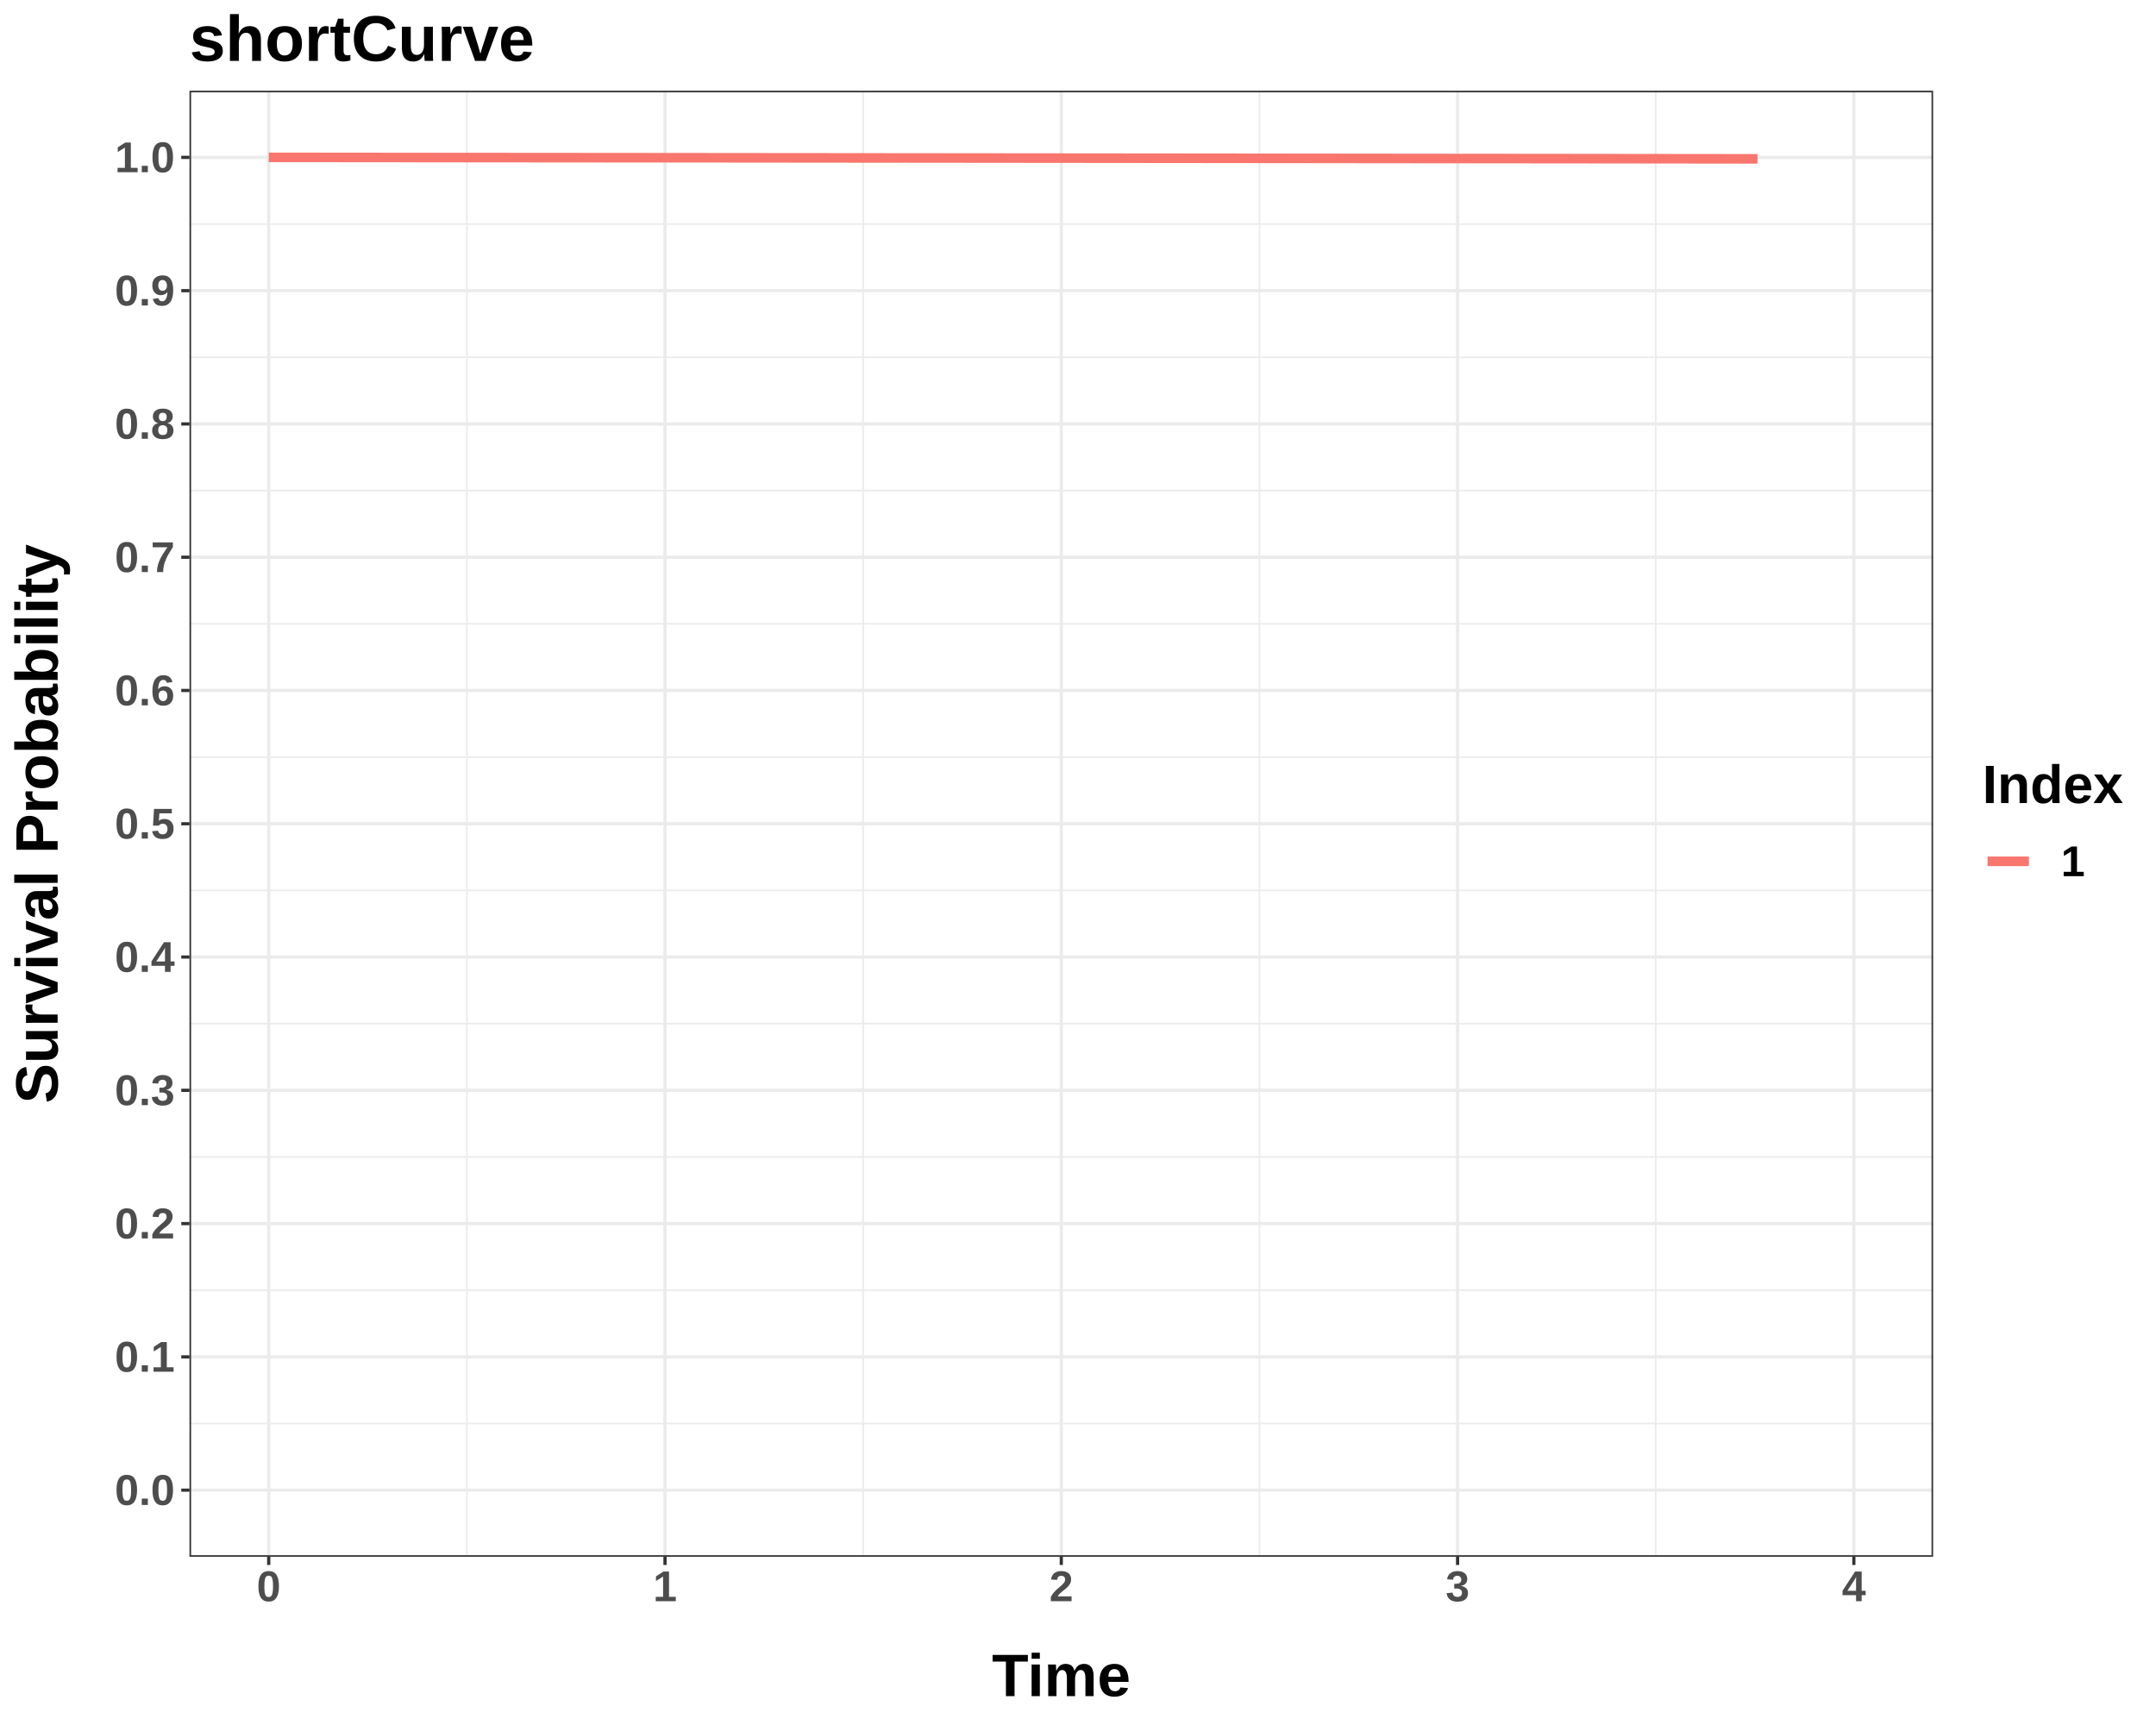
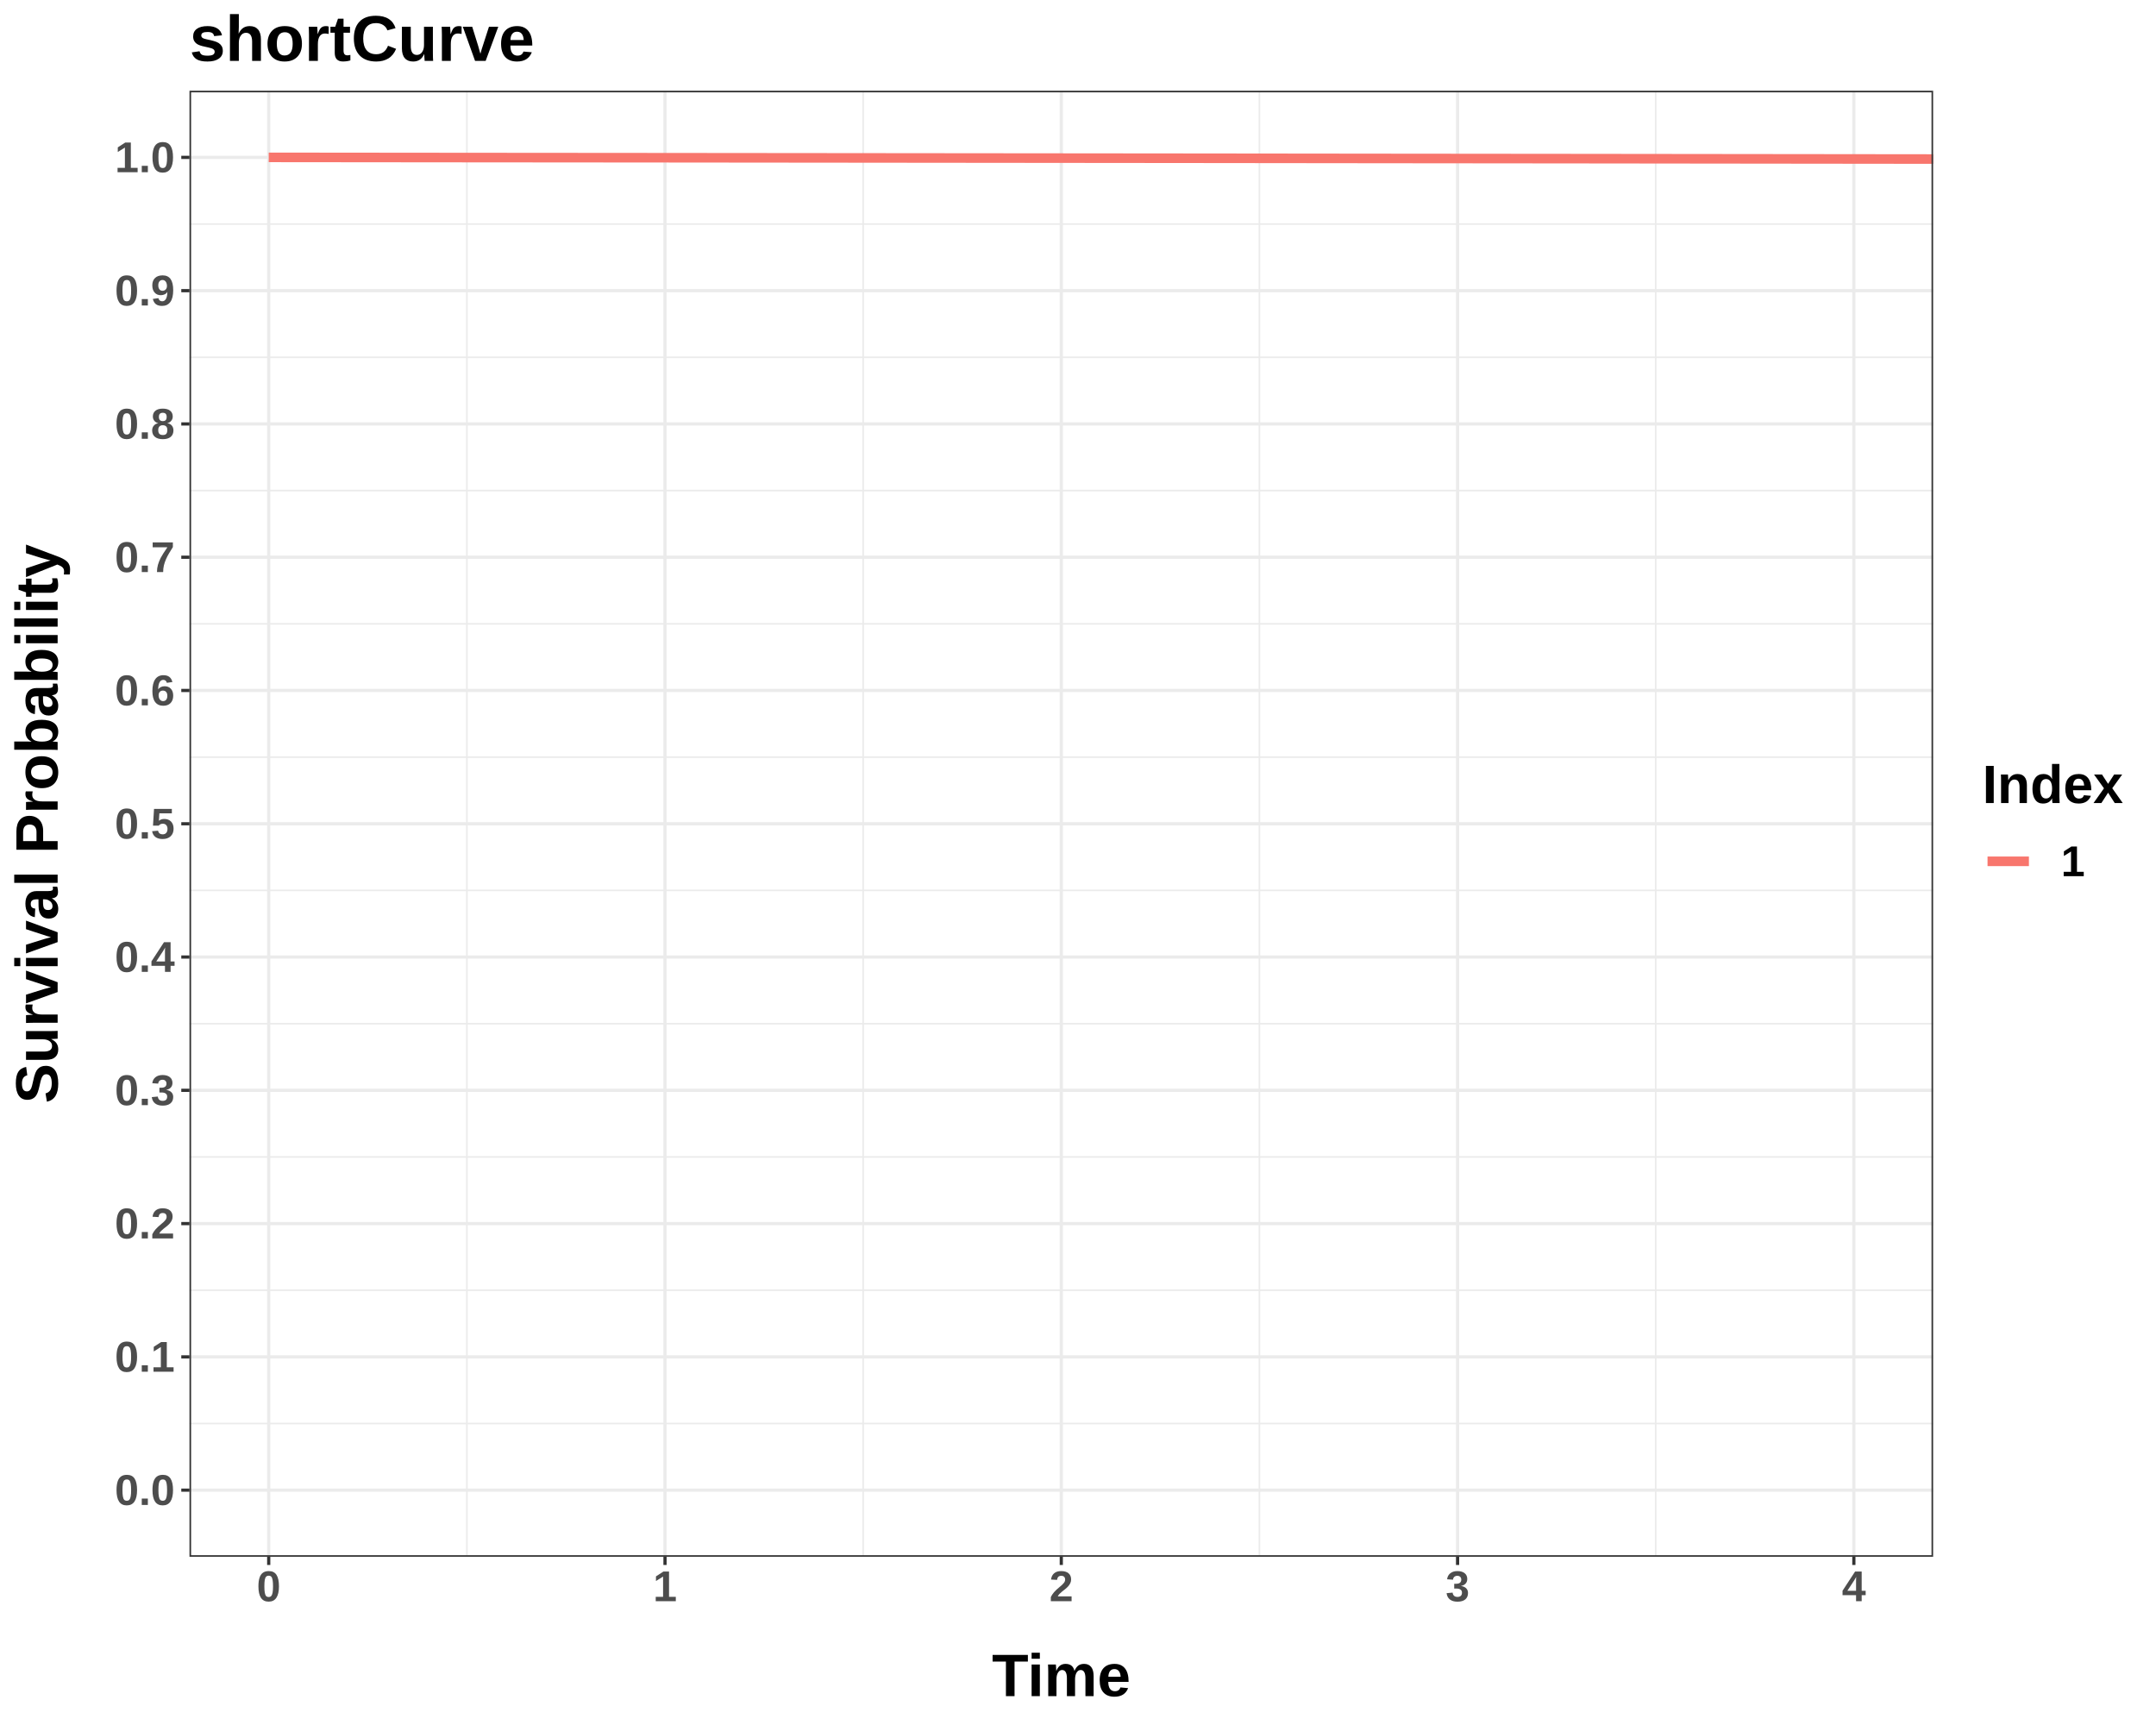
<svg xmlns="http://www.w3.org/2000/svg" viewBox="0 0 720.00 576.00">
  <defs>
    <style type="text/css">
    line, polyline, polygon, path, rect, circle {
      fill: none;
      stroke: #000000;
      stroke-linecap: round;
      stroke-linejoin: round;
      stroke-miterlimit: 10.00;
    }
  </style>
  </defs>
  <rect width="100%" height="100%" style="stroke: none; fill: #FFFFFF;" />
  <rect x="0.00" y="0.00" width="720.00" height="576.00" style="stroke-width: 1.07; stroke: #FFFFFF; fill: #FFFFFF;" />
  <defs>
    <clipPath id="cpNjMuMjh8NjQ1LjU3fDUxOS44M3wzMC4zMA==">
      <rect x="63.28" y="30.30" width="582.29" height="489.53" />
    </clipPath>
  </defs>
  <rect x="63.28" y="30.30" width="582.29" height="489.53" style="stroke-width: 1.07; stroke: none; fill: #FFFFFF;" clip-path="url(#cpNjMuMjh8NjQ1LjU3fDUxOS44M3wzMC4zMA==)" />
  <polyline points="63.28,519.83 645.57,519.83 " style="stroke-width: 0.53; stroke: #EBEBEB; stroke-linecap: butt;" clip-path="url(#cpNjMuMjh8NjQ1LjU3fDUxOS44M3wzMC4zMA==)" />
  <polyline points="63.28,475.33 645.57,475.33 " style="stroke-width: 0.53; stroke: #EBEBEB; stroke-linecap: butt;" clip-path="url(#cpNjMuMjh8NjQ1LjU3fDUxOS44M3wzMC4zMA==)" />
  <polyline points="63.28,430.83 645.57,430.83 " style="stroke-width: 0.53; stroke: #EBEBEB; stroke-linecap: butt;" clip-path="url(#cpNjMuMjh8NjQ1LjU3fDUxOS44M3wzMC4zMA==)" />
  <polyline points="63.28,386.32 645.57,386.32 " style="stroke-width: 0.53; stroke: #EBEBEB; stroke-linecap: butt;" clip-path="url(#cpNjMuMjh8NjQ1LjU3fDUxOS44M3wzMC4zMA==)" />
  <polyline points="63.28,341.82 645.57,341.82 " style="stroke-width: 0.53; stroke: #EBEBEB; stroke-linecap: butt;" clip-path="url(#cpNjMuMjh8NjQ1LjU3fDUxOS44M3wzMC4zMA==)" />
  <polyline points="63.28,297.32 645.57,297.32 " style="stroke-width: 0.53; stroke: #EBEBEB; stroke-linecap: butt;" clip-path="url(#cpNjMuMjh8NjQ1LjU3fDUxOS44M3wzMC4zMA==)" />
  <polyline points="63.28,252.82 645.57,252.82 " style="stroke-width: 0.53; stroke: #EBEBEB; stroke-linecap: butt;" clip-path="url(#cpNjMuMjh8NjQ1LjU3fDUxOS44M3wzMC4zMA==)" />
  <polyline points="63.28,208.31 645.57,208.31 " style="stroke-width: 0.53; stroke: #EBEBEB; stroke-linecap: butt;" clip-path="url(#cpNjMuMjh8NjQ1LjU3fDUxOS44M3wzMC4zMA==)" />
  <polyline points="63.28,163.81 645.57,163.81 " style="stroke-width: 0.53; stroke: #EBEBEB; stroke-linecap: butt;" clip-path="url(#cpNjMuMjh8NjQ1LjU3fDUxOS44M3wzMC4zMA==)" />
  <polyline points="63.28,119.31 645.57,119.31 " style="stroke-width: 0.53; stroke: #EBEBEB; stroke-linecap: butt;" clip-path="url(#cpNjMuMjh8NjQ1LjU3fDUxOS44M3wzMC4zMA==)" />
  <polyline points="63.28,74.81 645.57,74.81 " style="stroke-width: 0.53; stroke: #EBEBEB; stroke-linecap: butt;" clip-path="url(#cpNjMuMjh8NjQ1LjU3fDUxOS44M3wzMC4zMA==)" />
  <polyline points="63.28,30.30 645.57,30.30 " style="stroke-width: 0.53; stroke: #EBEBEB; stroke-linecap: butt;" clip-path="url(#cpNjMuMjh8NjQ1LjU3fDUxOS44M3wzMC4zMA==)" />
  <polyline points="155.91,519.83 155.91,30.30 " style="stroke-width: 0.53; stroke: #EBEBEB; stroke-linecap: butt;" clip-path="url(#cpNjMuMjh8NjQ1LjU3fDUxOS44M3wzMC4zMA==)" />
  <polyline points="288.25,519.83 288.25,30.30 " style="stroke-width: 0.53; stroke: #EBEBEB; stroke-linecap: butt;" clip-path="url(#cpNjMuMjh8NjQ1LjU3fDUxOS44M3wzMC4zMA==)" />
  <polyline points="420.59,519.83 420.59,30.30 " style="stroke-width: 0.53; stroke: #EBEBEB; stroke-linecap: butt;" clip-path="url(#cpNjMuMjh8NjQ1LjU3fDUxOS44M3wzMC4zMA==)" />
  <polyline points="552.93,519.83 552.93,30.30 " style="stroke-width: 0.53; stroke: #EBEBEB; stroke-linecap: butt;" clip-path="url(#cpNjMuMjh8NjQ1LjU3fDUxOS44M3wzMC4zMA==)" />
  <polyline points="63.28,497.58 645.57,497.58 " style="stroke-width: 1.07; stroke: #EBEBEB; stroke-linecap: butt;" clip-path="url(#cpNjMuMjh8NjQ1LjU3fDUxOS44M3wzMC4zMA==)" />
  <polyline points="63.28,453.08 645.57,453.08 " style="stroke-width: 1.07; stroke: #EBEBEB; stroke-linecap: butt;" clip-path="url(#cpNjMuMjh8NjQ1LjU3fDUxOS44M3wzMC4zMA==)" />
  <polyline points="63.28,408.58 645.57,408.58 " style="stroke-width: 1.07; stroke: #EBEBEB; stroke-linecap: butt;" clip-path="url(#cpNjMuMjh8NjQ1LjU3fDUxOS44M3wzMC4zMA==)" />
  <polyline points="63.28,364.07 645.57,364.07 " style="stroke-width: 1.07; stroke: #EBEBEB; stroke-linecap: butt;" clip-path="url(#cpNjMuMjh8NjQ1LjU3fDUxOS44M3wzMC4zMA==)" />
  <polyline points="63.28,319.57 645.57,319.57 " style="stroke-width: 1.07; stroke: #EBEBEB; stroke-linecap: butt;" clip-path="url(#cpNjMuMjh8NjQ1LjU3fDUxOS44M3wzMC4zMA==)" />
  <polyline points="63.28,275.07 645.57,275.07 " style="stroke-width: 1.07; stroke: #EBEBEB; stroke-linecap: butt;" clip-path="url(#cpNjMuMjh8NjQ1LjU3fDUxOS44M3wzMC4zMA==)" />
  <polyline points="63.28,230.56 645.57,230.56 " style="stroke-width: 1.07; stroke: #EBEBEB; stroke-linecap: butt;" clip-path="url(#cpNjMuMjh8NjQ1LjU3fDUxOS44M3wzMC4zMA==)" />
  <polyline points="63.28,186.06 645.57,186.06 " style="stroke-width: 1.07; stroke: #EBEBEB; stroke-linecap: butt;" clip-path="url(#cpNjMuMjh8NjQ1LjU3fDUxOS44M3wzMC4zMA==)" />
  <polyline points="63.28,141.56 645.57,141.56 " style="stroke-width: 1.07; stroke: #EBEBEB; stroke-linecap: butt;" clip-path="url(#cpNjMuMjh8NjQ1LjU3fDUxOS44M3wzMC4zMA==)" />
  <polyline points="63.28,97.06 645.57,97.06 " style="stroke-width: 1.07; stroke: #EBEBEB; stroke-linecap: butt;" clip-path="url(#cpNjMuMjh8NjQ1LjU3fDUxOS44M3wzMC4zMA==)" />
  <polyline points="63.28,52.55 645.57,52.55 " style="stroke-width: 1.07; stroke: #EBEBEB; stroke-linecap: butt;" clip-path="url(#cpNjMuMjh8NjQ1LjU3fDUxOS44M3wzMC4zMA==)" />
  <polyline points="89.74,519.83 89.74,30.30 " style="stroke-width: 1.07; stroke: #EBEBEB; stroke-linecap: butt;" clip-path="url(#cpNjMuMjh8NjQ1LjU3fDUxOS44M3wzMC4zMA==)" />
  <polyline points="222.08,519.83 222.08,30.30 " style="stroke-width: 1.07; stroke: #EBEBEB; stroke-linecap: butt;" clip-path="url(#cpNjMuMjh8NjQ1LjU3fDUxOS44M3wzMC4zMA==)" />
  <polyline points="354.42,519.83 354.42,30.30 " style="stroke-width: 1.07; stroke: #EBEBEB; stroke-linecap: butt;" clip-path="url(#cpNjMuMjh8NjQ1LjU3fDUxOS44M3wzMC4zMA==)" />
  <polyline points="486.76,519.83 486.76,30.30 " style="stroke-width: 1.07; stroke: #EBEBEB; stroke-linecap: butt;" clip-path="url(#cpNjMuMjh8NjQ1LjU3fDUxOS44M3wzMC4zMA==)" />
  <polyline points="619.10,519.83 619.10,30.30 " style="stroke-width: 1.07; stroke: #EBEBEB; stroke-linecap: butt;" clip-path="url(#cpNjMuMjh8NjQ1LjU3fDUxOS44M3wzMC4zMA==)" />
-   <polyline points="89.74,52.55 151.89,52.61 214.04,52.66 276.19,52.72 338.33,52.78 400.48,52.84 462.63,52.91 524.77,52.97 586.92,53.04 " style="stroke-width: 3.20; stroke: #F8766D; stroke-linecap: butt;" clip-path="url(#cpNjMuMjh8NjQ1LjU3fDUxOS44M3wzMC4zMA==)" />
+   <polyline points="89.74,52.55 151.89,52.61 214.04,52.66 276.19,52.72 338.33,52.78 400.48,52.84 462.63,52.91 524.77,52.97 586.92,53.04 649.07,53.11 711.21,53.19 720.00,53.20 " style="stroke-width: 3.20; stroke: #F8766D; stroke-linecap: butt;" clip-path="url(#cpNjMuMjh8NjQ1LjU3fDUxOS44M3wzMC4zMA==)" />
  <rect x="63.28" y="30.30" width="582.29" height="489.53" style="stroke-width: 1.07; stroke: #333333;" clip-path="url(#cpNjMuMjh8NjQ1LjU3fDUxOS44M3wzMC4zMA==)" />
  <defs>
    <clipPath id="cpMC4wMHw3MjAuMDB8NTc2LjAwfDAuMDA=">
      <rect x="0.00" y="0.00" width="720.00" height="576.00" />
    </clipPath>
  </defs>
  <g clip-path="url(#cpMC4wMHw3MjAuMDB8NTc2LjAwfDAuMDA=)">
    <text x="38.35" y="502.53" style="font-size: 14.40px; font-weight: bold; fill: #4D4D4D; font-family: Liberation Sans;" textLength="20.00px" lengthAdjust="spacingAndGlyphs">0.0</text>
  </g>
  <g clip-path="url(#cpMC4wMHw3MjAuMDB8NTc2LjAwfDAuMDA=)">
    <text x="38.35" y="458.03" style="font-size: 14.40px; font-weight: bold; fill: #4D4D4D; font-family: Liberation Sans;" textLength="20.00px" lengthAdjust="spacingAndGlyphs">0.1</text>
  </g>
  <g clip-path="url(#cpMC4wMHw3MjAuMDB8NTc2LjAwfDAuMDA=)">
    <text x="38.35" y="413.53" style="font-size: 14.40px; font-weight: bold; fill: #4D4D4D; font-family: Liberation Sans;" textLength="20.00px" lengthAdjust="spacingAndGlyphs">0.2</text>
  </g>
  <g clip-path="url(#cpMC4wMHw3MjAuMDB8NTc2LjAwfDAuMDA=)">
    <text x="38.35" y="369.03" style="font-size: 14.40px; font-weight: bold; fill: #4D4D4D; font-family: Liberation Sans;" textLength="20.00px" lengthAdjust="spacingAndGlyphs">0.3</text>
  </g>
  <g clip-path="url(#cpMC4wMHw3MjAuMDB8NTc2LjAwfDAuMDA=)">
    <text x="38.35" y="324.52" style="font-size: 14.40px; font-weight: bold; fill: #4D4D4D; font-family: Liberation Sans;" textLength="20.00px" lengthAdjust="spacingAndGlyphs">0.4</text>
  </g>
  <g clip-path="url(#cpMC4wMHw3MjAuMDB8NTc2LjAwfDAuMDA=)">
    <text x="38.35" y="280.02" style="font-size: 14.40px; font-weight: bold; fill: #4D4D4D; font-family: Liberation Sans;" textLength="20.00px" lengthAdjust="spacingAndGlyphs">0.5</text>
  </g>
  <g clip-path="url(#cpMC4wMHw3MjAuMDB8NTc2LjAwfDAuMDA=)">
    <text x="38.35" y="235.52" style="font-size: 14.40px; font-weight: bold; fill: #4D4D4D; font-family: Liberation Sans;" textLength="20.00px" lengthAdjust="spacingAndGlyphs">0.6</text>
  </g>
  <g clip-path="url(#cpMC4wMHw3MjAuMDB8NTc2LjAwfDAuMDA=)">
    <text x="38.35" y="191.02" style="font-size: 14.40px; font-weight: bold; fill: #4D4D4D; font-family: Liberation Sans;" textLength="20.00px" lengthAdjust="spacingAndGlyphs">0.7</text>
  </g>
  <g clip-path="url(#cpMC4wMHw3MjAuMDB8NTc2LjAwfDAuMDA=)">
    <text x="38.35" y="146.51" style="font-size: 14.40px; font-weight: bold; fill: #4D4D4D; font-family: Liberation Sans;" textLength="20.00px" lengthAdjust="spacingAndGlyphs">0.8</text>
  </g>
  <g clip-path="url(#cpMC4wMHw3MjAuMDB8NTc2LjAwfDAuMDA=)">
    <text x="38.35" y="102.01" style="font-size: 14.40px; font-weight: bold; fill: #4D4D4D; font-family: Liberation Sans;" textLength="20.00px" lengthAdjust="spacingAndGlyphs">0.9</text>
  </g>
  <g clip-path="url(#cpMC4wMHw3MjAuMDB8NTc2LjAwfDAuMDA=)">
    <text x="38.35" y="57.51" style="font-size: 14.40px; font-weight: bold; fill: #4D4D4D; font-family: Liberation Sans;" textLength="20.00px" lengthAdjust="spacingAndGlyphs">1.0</text>
  </g>
  <polyline points="60.54,497.58 63.28,497.58 " style="stroke-width: 1.07; stroke: #333333; stroke-linecap: butt;" clip-path="url(#cpMC4wMHw3MjAuMDB8NTc2LjAwfDAuMDA=)" />
  <polyline points="60.54,453.08 63.28,453.08 " style="stroke-width: 1.07; stroke: #333333; stroke-linecap: butt;" clip-path="url(#cpMC4wMHw3MjAuMDB8NTc2LjAwfDAuMDA=)" />
  <polyline points="60.54,408.58 63.28,408.58 " style="stroke-width: 1.07; stroke: #333333; stroke-linecap: butt;" clip-path="url(#cpMC4wMHw3MjAuMDB8NTc2LjAwfDAuMDA=)" />
  <polyline points="60.54,364.07 63.28,364.07 " style="stroke-width: 1.07; stroke: #333333; stroke-linecap: butt;" clip-path="url(#cpMC4wMHw3MjAuMDB8NTc2LjAwfDAuMDA=)" />
  <polyline points="60.54,319.57 63.28,319.57 " style="stroke-width: 1.07; stroke: #333333; stroke-linecap: butt;" clip-path="url(#cpMC4wMHw3MjAuMDB8NTc2LjAwfDAuMDA=)" />
  <polyline points="60.54,275.07 63.28,275.07 " style="stroke-width: 1.07; stroke: #333333; stroke-linecap: butt;" clip-path="url(#cpMC4wMHw3MjAuMDB8NTc2LjAwfDAuMDA=)" />
  <polyline points="60.54,230.56 63.28,230.56 " style="stroke-width: 1.07; stroke: #333333; stroke-linecap: butt;" clip-path="url(#cpMC4wMHw3MjAuMDB8NTc2LjAwfDAuMDA=)" />
  <polyline points="60.54,186.06 63.28,186.06 " style="stroke-width: 1.07; stroke: #333333; stroke-linecap: butt;" clip-path="url(#cpMC4wMHw3MjAuMDB8NTc2LjAwfDAuMDA=)" />
  <polyline points="60.54,141.56 63.28,141.56 " style="stroke-width: 1.07; stroke: #333333; stroke-linecap: butt;" clip-path="url(#cpMC4wMHw3MjAuMDB8NTc2LjAwfDAuMDA=)" />
  <polyline points="60.54,97.06 63.28,97.06 " style="stroke-width: 1.07; stroke: #333333; stroke-linecap: butt;" clip-path="url(#cpMC4wMHw3MjAuMDB8NTc2LjAwfDAuMDA=)" />
  <polyline points="60.54,52.55 63.28,52.55 " style="stroke-width: 1.07; stroke: #333333; stroke-linecap: butt;" clip-path="url(#cpMC4wMHw3MjAuMDB8NTc2LjAwfDAuMDA=)" />
  <polyline points="89.74,522.57 89.74,519.83 " style="stroke-width: 1.07; stroke: #333333; stroke-linecap: butt;" clip-path="url(#cpMC4wMHw3MjAuMDB8NTc2LjAwfDAuMDA=)" />
  <polyline points="222.08,522.57 222.08,519.83 " style="stroke-width: 1.07; stroke: #333333; stroke-linecap: butt;" clip-path="url(#cpMC4wMHw3MjAuMDB8NTc2LjAwfDAuMDA=)" />
  <polyline points="354.42,522.57 354.42,519.83 " style="stroke-width: 1.07; stroke: #333333; stroke-linecap: butt;" clip-path="url(#cpMC4wMHw3MjAuMDB8NTc2LjAwfDAuMDA=)" />
  <polyline points="486.76,522.57 486.76,519.83 " style="stroke-width: 1.07; stroke: #333333; stroke-linecap: butt;" clip-path="url(#cpMC4wMHw3MjAuMDB8NTc2LjAwfDAuMDA=)" />
  <polyline points="619.10,522.57 619.10,519.83 " style="stroke-width: 1.07; stroke: #333333; stroke-linecap: butt;" clip-path="url(#cpMC4wMHw3MjAuMDB8NTc2LjAwfDAuMDA=)" />
  <g clip-path="url(#cpMC4wMHw3MjAuMDB8NTc2LjAwfDAuMDA=)">
    <text x="85.74" y="534.67" style="font-size: 14.40px; font-weight: bold; fill: #4D4D4D; font-family: Liberation Sans;" textLength="8.00px" lengthAdjust="spacingAndGlyphs">0</text>
  </g>
  <g clip-path="url(#cpMC4wMHw3MjAuMDB8NTc2LjAwfDAuMDA=)">
    <text x="218.08" y="534.67" style="font-size: 14.40px; font-weight: bold; fill: #4D4D4D; font-family: Liberation Sans;" textLength="8.00px" lengthAdjust="spacingAndGlyphs">1</text>
  </g>
  <g clip-path="url(#cpMC4wMHw3MjAuMDB8NTc2LjAwfDAuMDA=)">
    <text x="350.42" y="534.67" style="font-size: 14.40px; font-weight: bold; fill: #4D4D4D; font-family: Liberation Sans;" textLength="8.00px" lengthAdjust="spacingAndGlyphs">2</text>
  </g>
  <g clip-path="url(#cpMC4wMHw3MjAuMDB8NTc2LjAwfDAuMDA=)">
    <text x="482.76" y="534.67" style="font-size: 14.40px; font-weight: bold; fill: #4D4D4D; font-family: Liberation Sans;" textLength="8.00px" lengthAdjust="spacingAndGlyphs">3</text>
  </g>
  <g clip-path="url(#cpMC4wMHw3MjAuMDB8NTc2LjAwfDAuMDA=)">
    <text x="615.10" y="534.67" style="font-size: 14.40px; font-weight: bold; fill: #4D4D4D; font-family: Liberation Sans;" textLength="8.00px" lengthAdjust="spacingAndGlyphs">4</text>
  </g>
  <g clip-path="url(#cpMC4wMHw3MjAuMDB8NTc2LjAwfDAuMDA=)">
    <text x="331.26" y="566.36" style="font-size: 20.00px; font-weight: bold; font-family: Liberation Sans;" textLength="46.33px" lengthAdjust="spacingAndGlyphs">Time</text>
  </g>
  <g clip-path="url(#cpMC4wMHw3MjAuMDB8NTc2LjAwfDAuMDA=)">
    <text transform="translate(19.25,368.46) rotate(-90)" style="font-size: 20.00px; font-weight: bold; font-family: Liberation Sans;" textLength="186.78px" lengthAdjust="spacingAndGlyphs">Survival Probability</text>
  </g>
  <rect x="656.53" y="248.40" width="57.99" height="53.33" style="stroke-width: 1.07; stroke: none; fill: #FFFFFF;" clip-path="url(#cpMC4wMHw3MjAuMDB8NTc2LjAwfDAuMDA=)" />
  <g clip-path="url(#cpMC4wMHw3MjAuMDB8NTc2LjAwfDAuMDA=)">
    <text x="662.01" y="268.14" style="font-size: 18.00px; font-weight: bold; font-family: Liberation Sans;" textLength="47.03px" lengthAdjust="spacingAndGlyphs">Index</text>
  </g>
  <rect x="662.01" y="278.97" width="17.28" height="17.28" style="stroke-width: 1.07; stroke: none; fill: #FFFFFF;" clip-path="url(#cpMC4wMHw3MjAuMDB8NTc2LjAwfDAuMDA=)" />
  <line x1="663.74" y1="287.61" x2="677.56" y2="287.61" style="stroke-width: 3.20; stroke: #F8766D; stroke-linecap: butt;" clip-path="url(#cpMC4wMHw3MjAuMDB8NTc2LjAwfDAuMDA=)" />
  <g clip-path="url(#cpMC4wMHw3MjAuMDB8NTc2LjAwfDAuMDA=)">
    <text x="688.26" y="292.57" style="font-size: 14.40px; font-weight: bold; font-family: Liberation Sans;" textLength="8.00px" lengthAdjust="spacingAndGlyphs">1</text>
  </g>
  <g clip-path="url(#cpMC4wMHw3MjAuMDB8NTc2LjAwfDAuMDA=)">
    <text x="63.28" y="20.34" style="font-size: 21.60px; font-weight: bold; font-family: Liberation Sans;" textLength="115.20px" lengthAdjust="spacingAndGlyphs">shortCurve</text>
  </g>
</svg>
